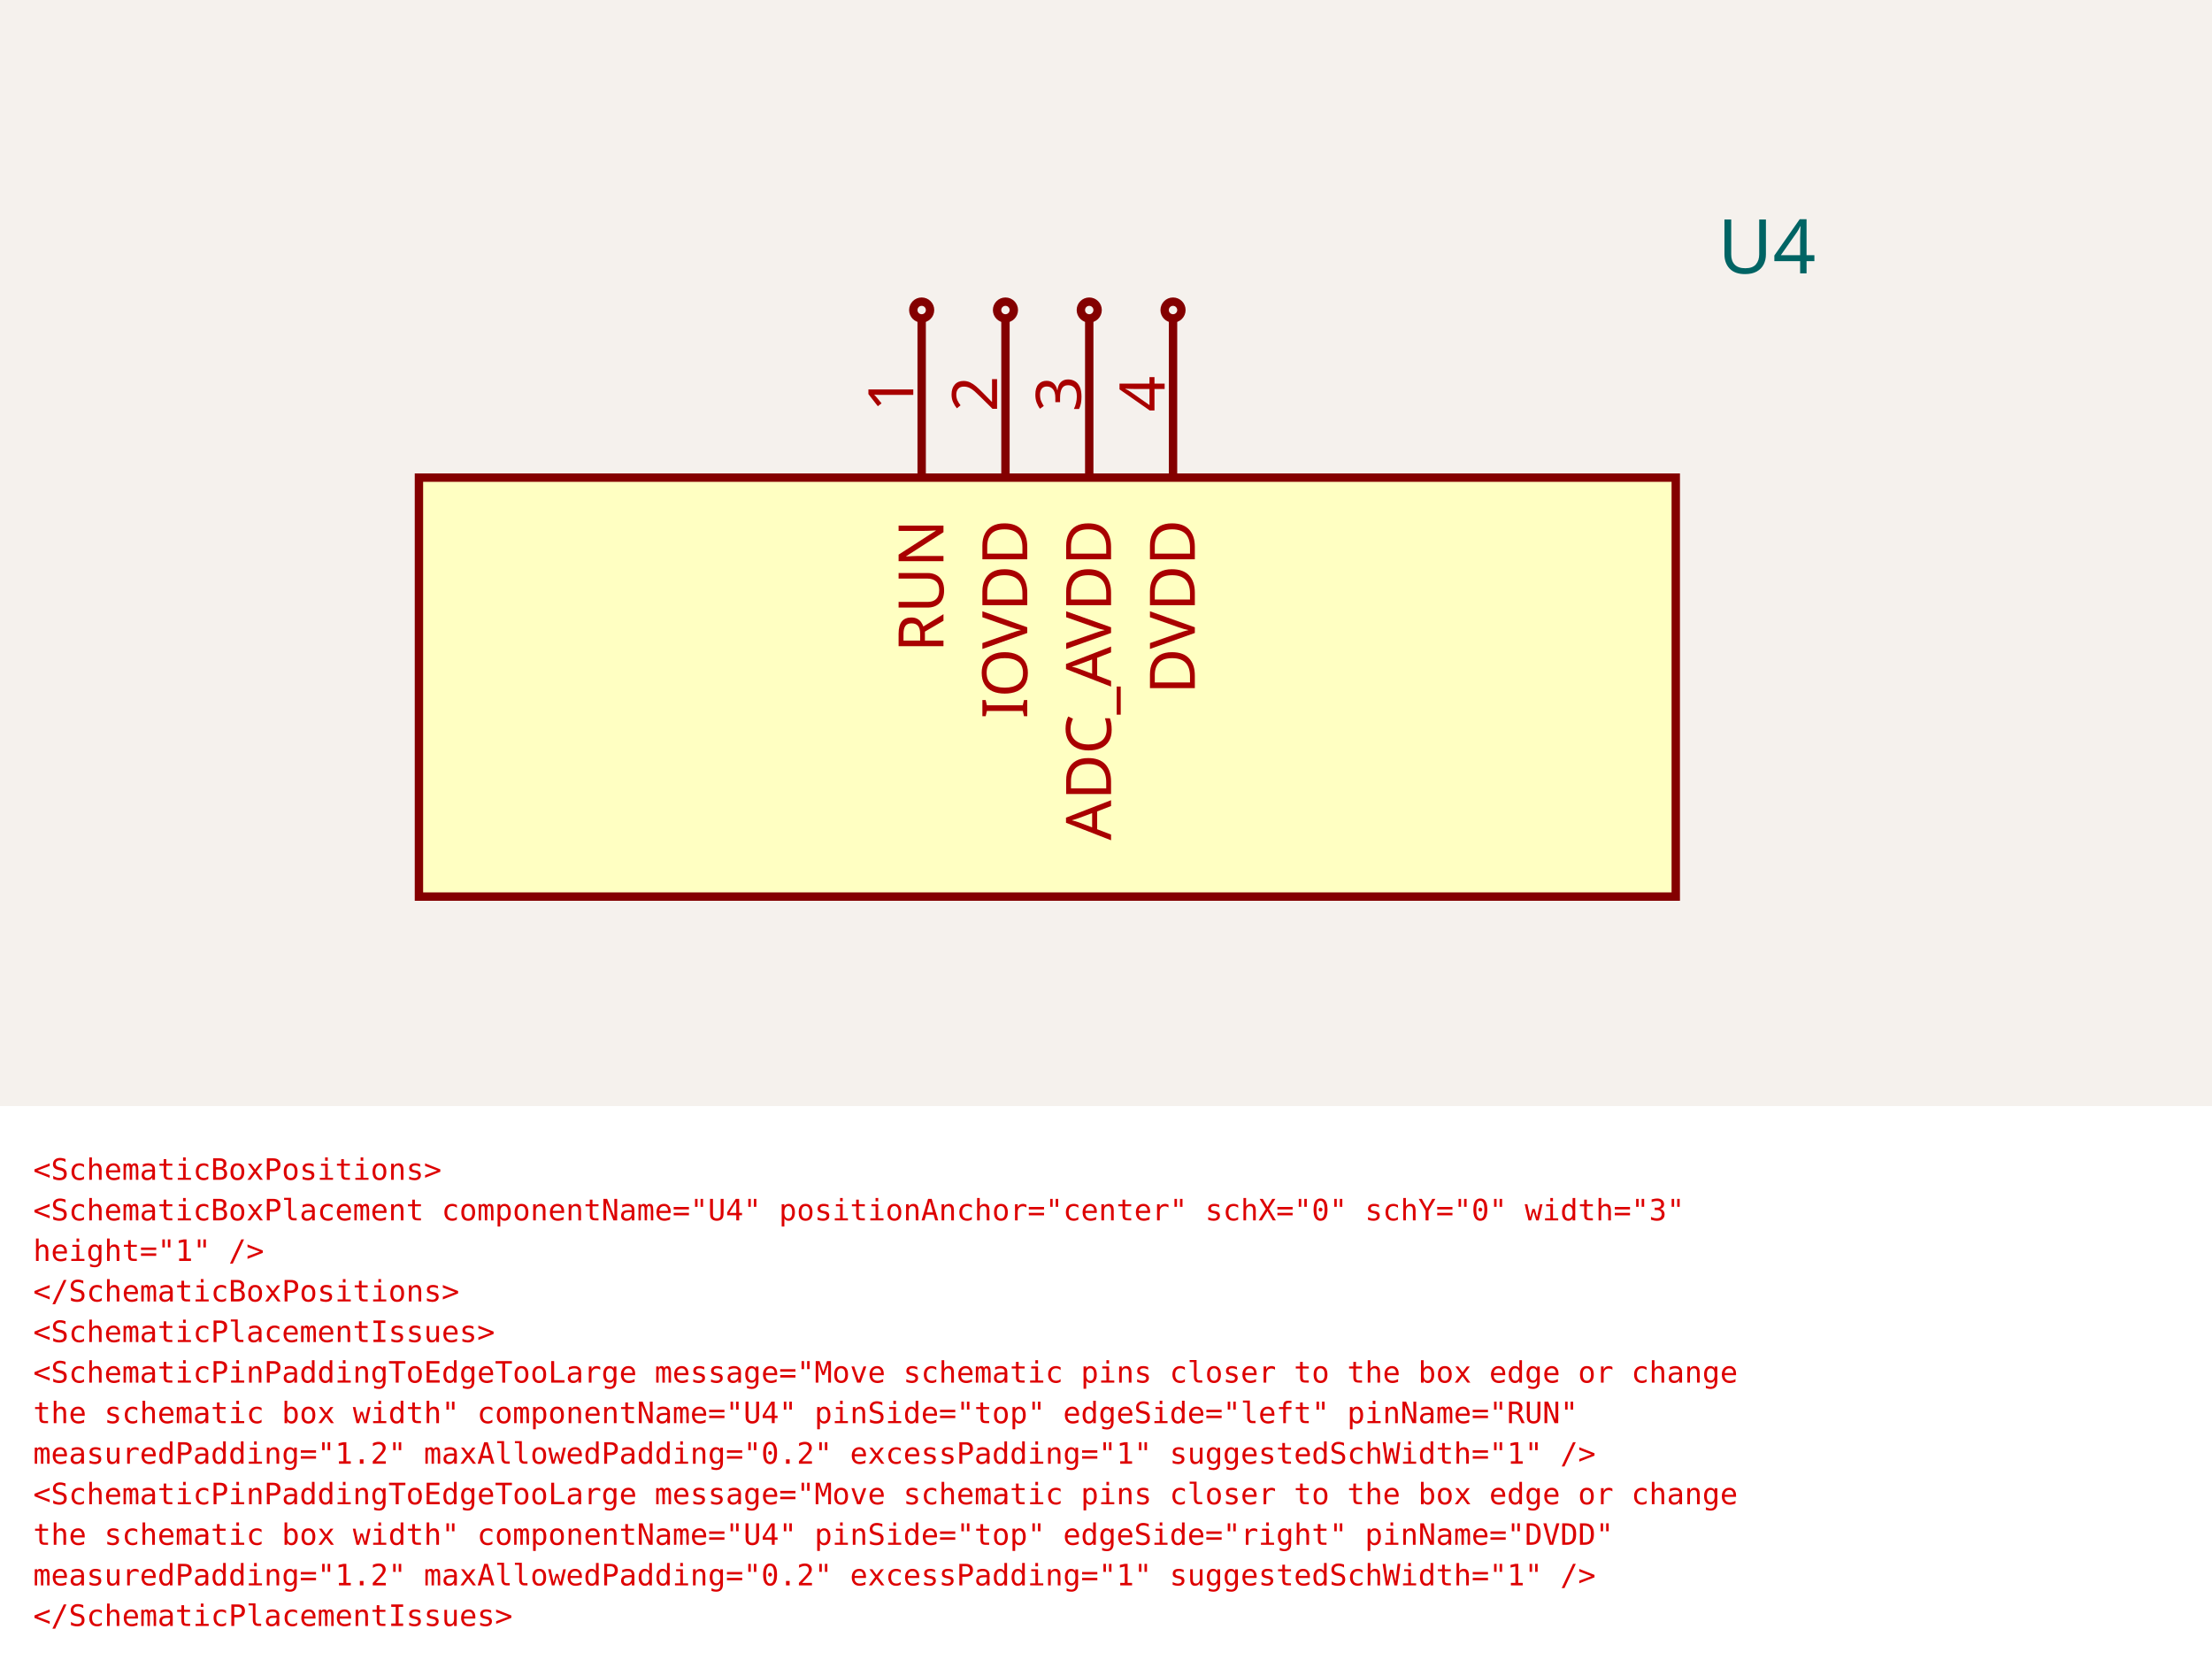
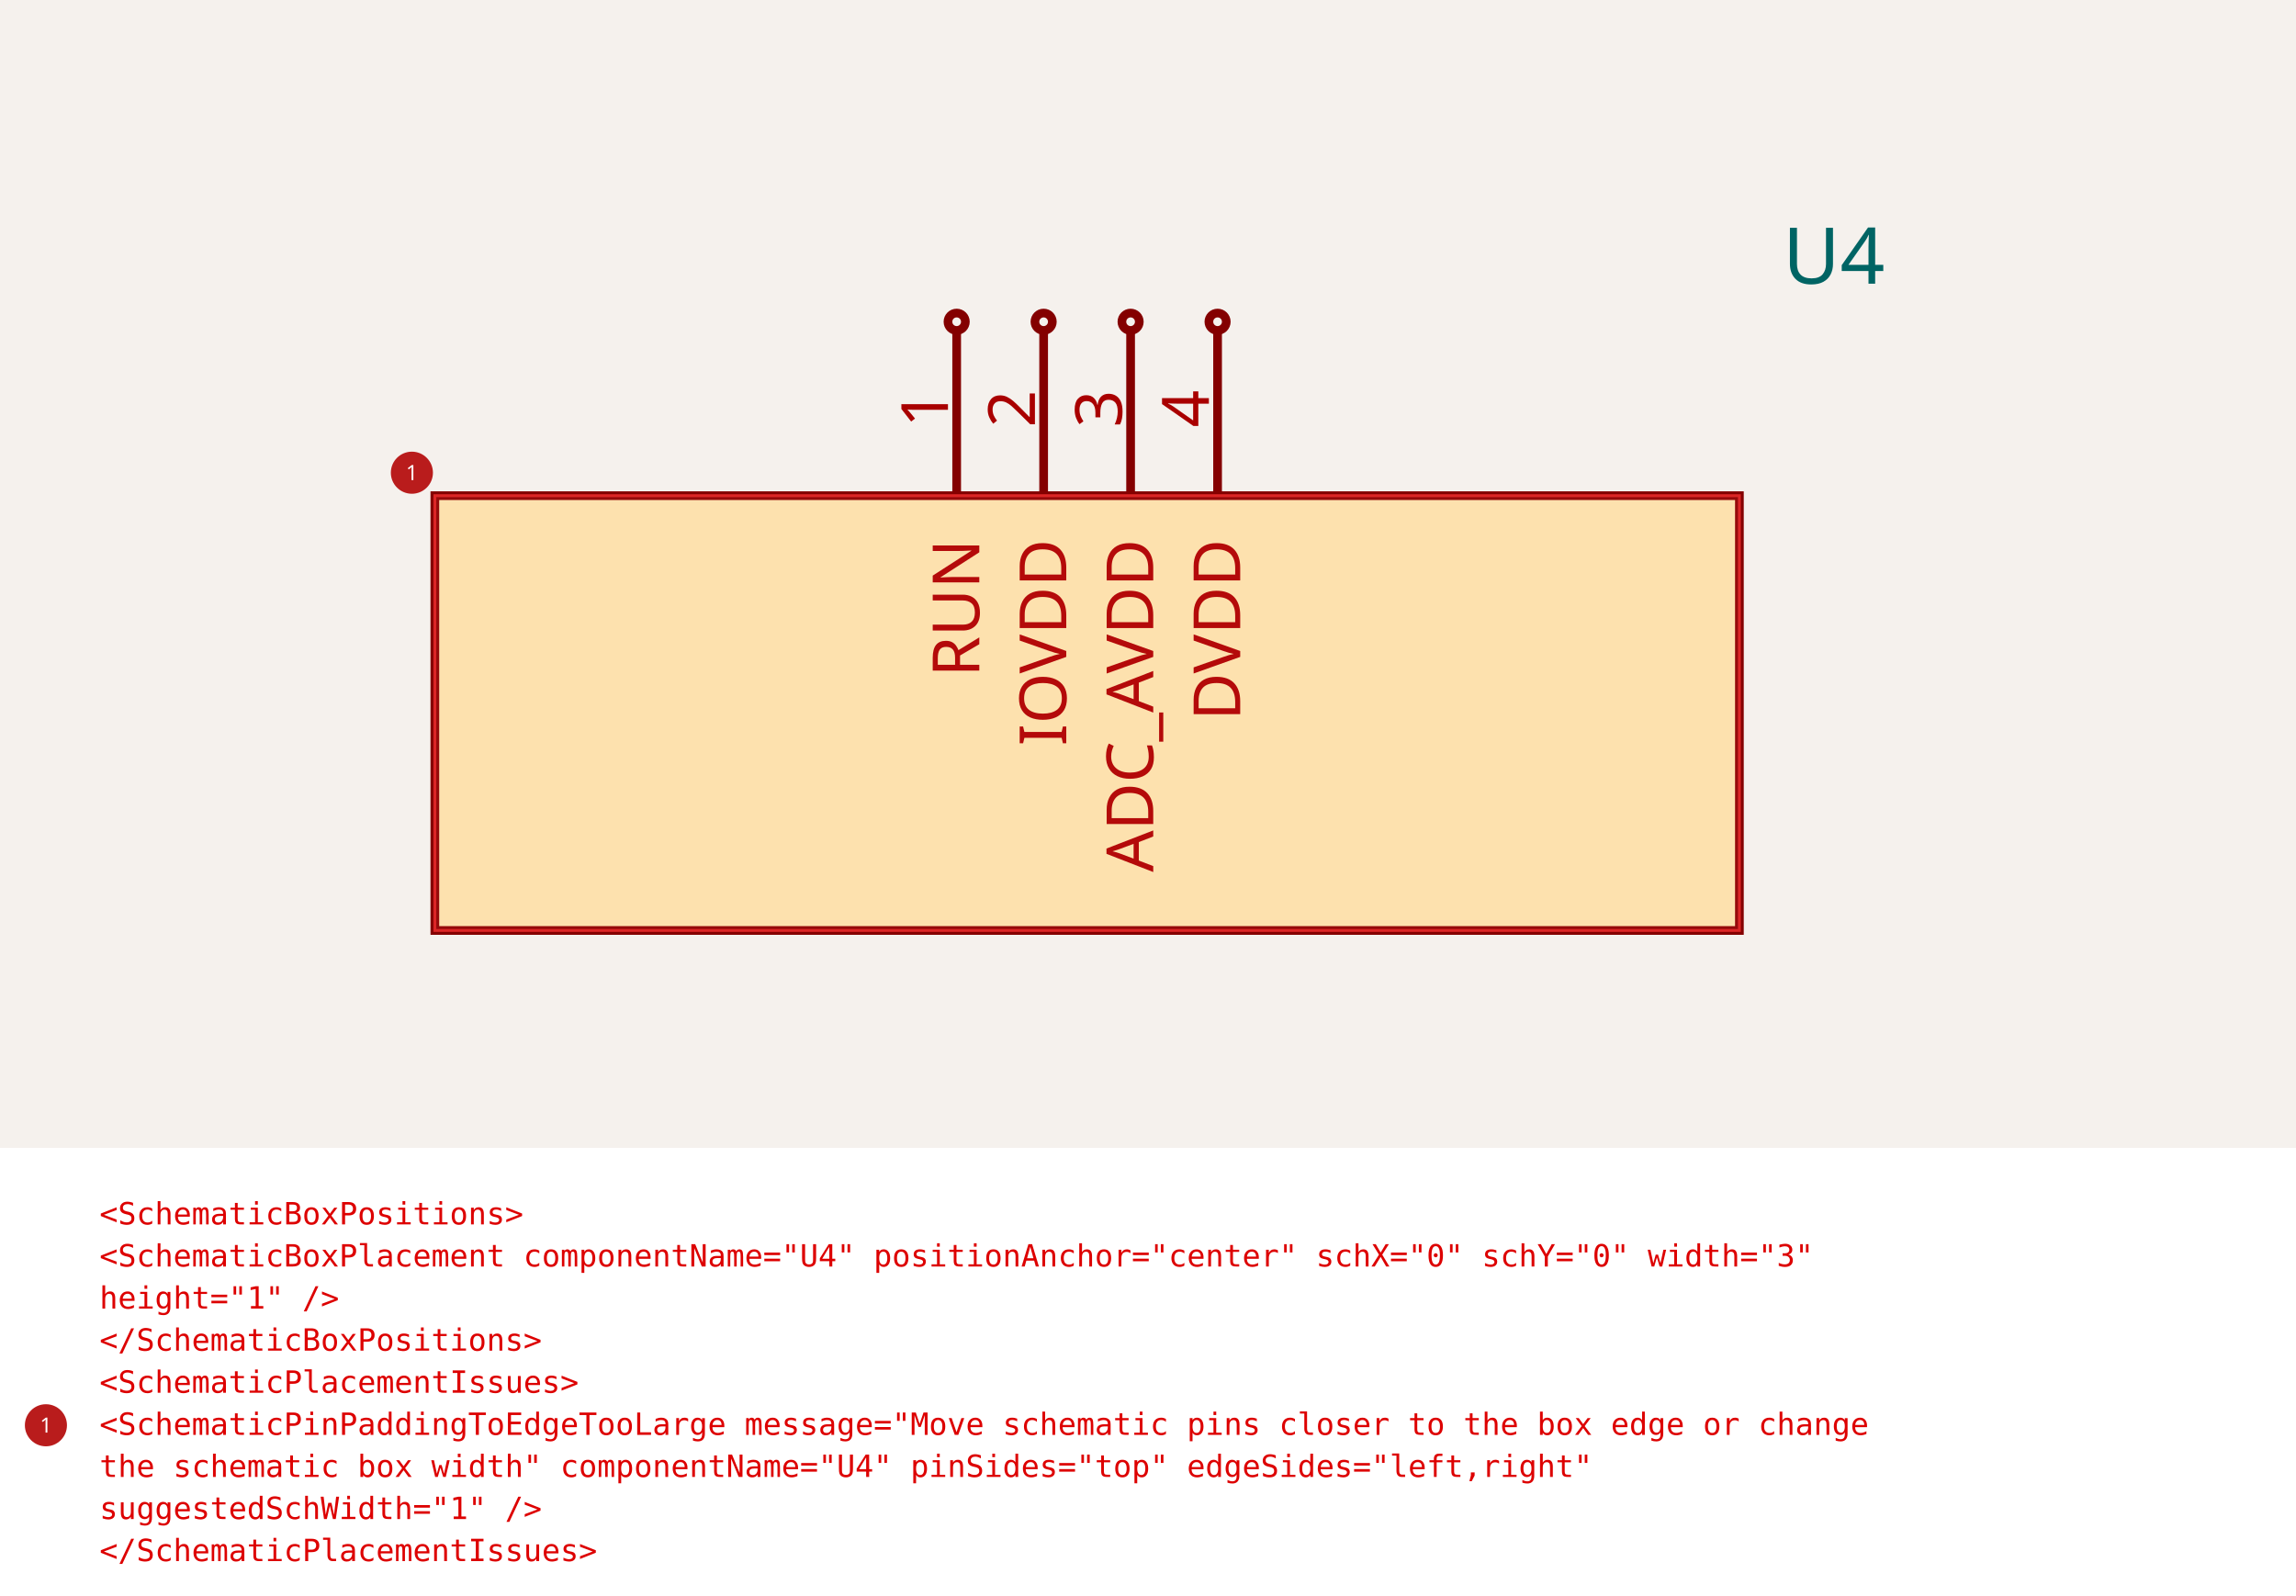
- <svg xmlns="http://www.w3.org/2000/svg" width="1200" height="900" viewBox="0 0 1200 900" role="img" aria-label="schematic analysis fixture">
+ <svg xmlns="http://www.w3.org/2000/svg" width="1200" height="834" viewBox="0 0 1200 834" role="img" aria-label="schematic analysis fixture">
  <g transform="translate(0, 0)">
    <style>
              .boundary { fill: rgb(245, 241, 237); }
              .schematic-boundary { fill: none; stroke: #fff; }
              .component { fill: none; stroke: rgb(132, 0, 0); }
              .chip { fill: rgb(255, 255, 194); stroke: rgb(132, 0, 0); }
              .component-pin { fill: none; stroke: rgb(132, 0, 0); }
              /* Basic per-trace hover fallback */
              .trace:hover {
                filter: invert(1);
              }
              .trace:hover .trace-crossing-outline {
                opacity: 0;
              }
              .trace:hover .trace-junction {
                filter: invert(1);
              }
              /* Net-hover highlighting: when a trace or its overlays are hovered,
                 invert color for all traces (base + overlays) sharing the same
                 subcircuit connectivity key. Also hide crossing outline during hover. */

              .text { font-family: sans-serif; fill: rgb(0, 150, 0); }
              .pin-number { fill: rgb(169, 0, 0); }
              .port-label { fill: rgb(0, 100, 100); }
              .component-name { fill: rgb(0, 100, 100); }

            </style>
    <rect class="boundary" x="0" y="0" width="1200" height="600" />
    <g class="sch-component" data-circuit-json-type="schematic_component" data-schematic-component-id="schematic_component_0">
      <rect class="component chip sch-component-body" x="227.273" y="259.091" width="681.818" height="227.273" stroke-width="4.545px" fill="rgb(255, 255, 194)" stroke="rgb(132, 0, 0)" />
      <rect class="component-overlay sch-component-overlay" x="227.273" y="259.091" width="681.818" height="227.273" fill="transparent" />
      <text class="sch-text" x="931.818" y="179.545" fill="#006464" text-anchor="start" dominant-baseline="middle" font-family="sans-serif" font-size="40.909px" transform="rotate(0, 931.8182, 179.5455)" />
      <text class="sch-text" x="931.818" y="134.091" fill="#006464" text-anchor="start" dominant-baseline="middle" font-family="sans-serif" font-size="40.909px" transform="rotate(0, 931.8182, 134.0909)">U4</text>
      <line class="component-pin sch-component-pin sch-port-line" x1="500" y1="259.091" x2="500" y2="172.727" stroke-width="4.545px" />
      <g class="sch-port" data-schematic-port-id="source_port_0">
        <circle class="component-pin sch-component-pin sch-port-terminal" cx="500" cy="168.182" r="4.545" stroke-width="4.545px" />
        <rect x="495.455" y="163.636" width="9.091" height="9.091" opacity="0" />
      </g>
      <text class="pin-number sch-pin-number" x="495.455" y="213.636" style="font-family: sans-serif;" fill="rgb(169, 0, 0)" text-anchor="middle" dominant-baseline="auto" font-size="34.091px" transform="rotate(-90 495.4545 213.6364)">1</text>
      <text class="pin-number sch-pin-label" x="500" y="281.818" style="font-family: sans-serif;" fill="rgb(169, 0, 0)" text-anchor="end" dominant-baseline="middle" font-size="34.091px" transform="rotate(-90 500 281.8182)">RUN</text>
      <line class="component-pin sch-component-pin sch-port-line" x1="545.455" y1="259.091" x2="545.455" y2="172.727" stroke-width="4.545px" />
      <g class="sch-port" data-schematic-port-id="source_port_1">
        <circle class="component-pin sch-component-pin sch-port-terminal" cx="545.455" cy="168.182" r="4.545" stroke-width="4.545px" />
        <rect x="540.909" y="163.636" width="9.091" height="9.091" opacity="0" />
      </g>
      <text class="pin-number sch-pin-number" x="540.909" y="213.636" style="font-family: sans-serif;" fill="rgb(169, 0, 0)" text-anchor="middle" dominant-baseline="auto" font-size="34.091px" transform="rotate(-90 540.9091 213.6364)">2</text>
      <text class="pin-number sch-pin-label" x="545.455" y="281.818" style="font-family: sans-serif;" fill="rgb(169, 0, 0)" text-anchor="end" dominant-baseline="middle" font-size="34.091px" transform="rotate(-90 545.4545 281.8182)">IOVDD</text>
      <line class="component-pin sch-component-pin sch-port-line" x1="590.909" y1="259.091" x2="590.909" y2="172.727" stroke-width="4.545px" />
      <g class="sch-port" data-schematic-port-id="source_port_2">
        <circle class="component-pin sch-component-pin sch-port-terminal" cx="590.909" cy="168.182" r="4.545" stroke-width="4.545px" />
        <rect x="586.364" y="163.636" width="9.091" height="9.091" opacity="0" />
      </g>
      <text class="pin-number sch-pin-number" x="586.364" y="213.636" style="font-family: sans-serif;" fill="rgb(169, 0, 0)" text-anchor="middle" dominant-baseline="auto" font-size="34.091px" transform="rotate(-90 586.3636 213.6364)">3</text>
      <text class="pin-number sch-pin-label" x="590.909" y="281.818" style="font-family: sans-serif;" fill="rgb(169, 0, 0)" text-anchor="end" dominant-baseline="middle" font-size="34.091px" transform="rotate(-90 590.9091 281.8182)">ADC_AVDD</text>
      <line class="component-pin sch-component-pin sch-port-line" x1="636.364" y1="259.091" x2="636.364" y2="172.727" stroke-width="4.545px" />
      <g class="sch-port" data-schematic-port-id="source_port_3">
        <circle class="component-pin sch-component-pin sch-port-terminal" cx="636.364" cy="168.182" r="4.545" stroke-width="4.545px" />
        <rect x="631.818" y="163.636" width="9.091" height="9.091" opacity="0" />
      </g>
      <text class="pin-number sch-pin-number" x="631.818" y="213.636" style="font-family: sans-serif;" fill="rgb(169, 0, 0)" text-anchor="middle" dominant-baseline="auto" font-size="34.091px" transform="rotate(-90 631.8182 213.6364)">4</text>
      <text class="pin-number sch-pin-label" x="636.364" y="281.818" style="font-family: sans-serif;" fill="rgb(169, 0, 0)" text-anchor="end" dominant-baseline="middle" font-size="34.091px" transform="rotate(-90 636.3636 281.8182)">DVDD</text>
    </g>
    <g class="schematic-port-hover sch-port-hover" data-schematic-port-id="source_port_0">
      <circle cx="500" cy="168.182" r="9.091" fill="red" opacity="0" />
    </g>
    <g class="schematic-port-hover sch-port-hover" data-schematic-port-id="source_port_1">
      <circle cx="545.455" cy="168.182" r="9.091" fill="red" opacity="0" />
    </g>
    <g class="schematic-port-hover sch-port-hover" data-schematic-port-id="source_port_2">
      <circle cx="590.909" cy="168.182" r="9.091" fill="red" opacity="0" />
    </g>
    <g class="schematic-port-hover sch-port-hover" data-schematic-port-id="source_port_3">
      <circle cx="636.364" cy="168.182" r="9.091" fill="red" opacity="0" />
    </g>
+     <g class="schematic-issue-highlights">
+       <g data-issue-number="1" data-issue-type="SchematicPinPaddingToEdgeTooLarge" data-schematic-sheet-id="">
+         <rect data-highlight-component-id="schematic_component_0" x="227.273" y="259.091" width="681.818" height="227.273" fill="#ef4444" fill-opacity="0.16" stroke="#dc2626" stroke-width="1.5" />
+         <g class="issue-marker">
+           <circle cx="215.273" cy="247.091" r="11" fill="#b91c1c" />
+           <text x="215.273" y="247.091" dy="0.35em" text-anchor="middle" font-family="sans-serif" font-size="11" fill="white">1</text>
+         </g>
+       </g>
+     </g>
  </g>
  <g transform="translate(0, 600) scale(1, 1) translate(0, 0)">
    <rect width="100%" height="100%" fill="#fff" />
-     <text x="18" y="40" fill="#d00" font-family="Menlo, Consolas, monospace" font-size="16">
-       <tspan x="18" dy="0">&lt;SchematicBoxPositions&gt;</tspan>
-       <tspan x="18" dy="22">&lt;SchematicBoxPlacement componentName="U4" positionAnchor="center" schX="0" schY="0" width="3"</tspan>
-       <tspan x="18" dy="22">  height="1" /&gt;</tspan>
-       <tspan x="18" dy="22">&lt;/SchematicBoxPositions&gt;</tspan>
-       <tspan x="18" dy="22">&lt;SchematicPlacementIssues&gt;</tspan>
-       <tspan x="18" dy="22">&lt;SchematicPinPaddingToEdgeTooLarge message="Move schematic pins closer to the box edge or change</tspan>
-       <tspan x="18" dy="22">  the schematic box width" componentName="U4" pinSide="top" edgeSide="left" pinName="RUN"</tspan>
-       <tspan x="18" dy="22">  measuredPadding="1.2" maxAllowedPadding="0.2" excessPadding="1" suggestedSchWidth="1" /&gt;</tspan>
-       <tspan x="18" dy="22">&lt;SchematicPinPaddingToEdgeTooLarge message="Move schematic pins closer to the box edge or change</tspan>
-       <tspan x="18" dy="22">  the schematic box width" componentName="U4" pinSide="top" edgeSide="right" pinName="DVDD"</tspan>
-       <tspan x="18" dy="22">  measuredPadding="1.2" maxAllowedPadding="0.2" excessPadding="1" suggestedSchWidth="1" /&gt;</tspan>
-       <tspan x="18" dy="22">&lt;/SchematicPlacementIssues&gt;</tspan>
+     <text x="52" y="40" fill="#d00" font-family="Menlo, Consolas, monospace" font-size="16">
+       <tspan x="52" dy="0">&lt;SchematicBoxPositions&gt;</tspan>
+       <tspan x="52" dy="22">&lt;SchematicBoxPlacement componentName="U4" positionAnchor="center" schX="0" schY="0" width="3"</tspan>
+       <tspan x="52" dy="22">  height="1" /&gt;</tspan>
+       <tspan x="52" dy="22">&lt;/SchematicBoxPositions&gt;</tspan>
+       <tspan x="52" dy="22">&lt;SchematicPlacementIssues&gt;</tspan>
+       <tspan x="52" dy="22">&lt;SchematicPinPaddingToEdgeTooLarge message="Move schematic pins closer to the box edge or change</tspan>
+       <tspan x="52" dy="22">  the schematic box width" componentName="U4" pinSides="top" edgeSides="left,right"</tspan>
+       <tspan x="52" dy="22">  suggestedSchWidth="1" /&gt;</tspan>
+       <tspan x="52" dy="22">&lt;/SchematicPlacementIssues&gt;</tspan>
    </text>
+     <g data-listing-issue-number="1">
+       <circle cx="24" cy="145" r="11" fill="#b91c1c" />
+       <text x="24" y="145" dy="0.35em" text-anchor="middle" font-family="sans-serif" font-size="11" fill="white">1</text>
+     </g>
  </g>
</svg>
